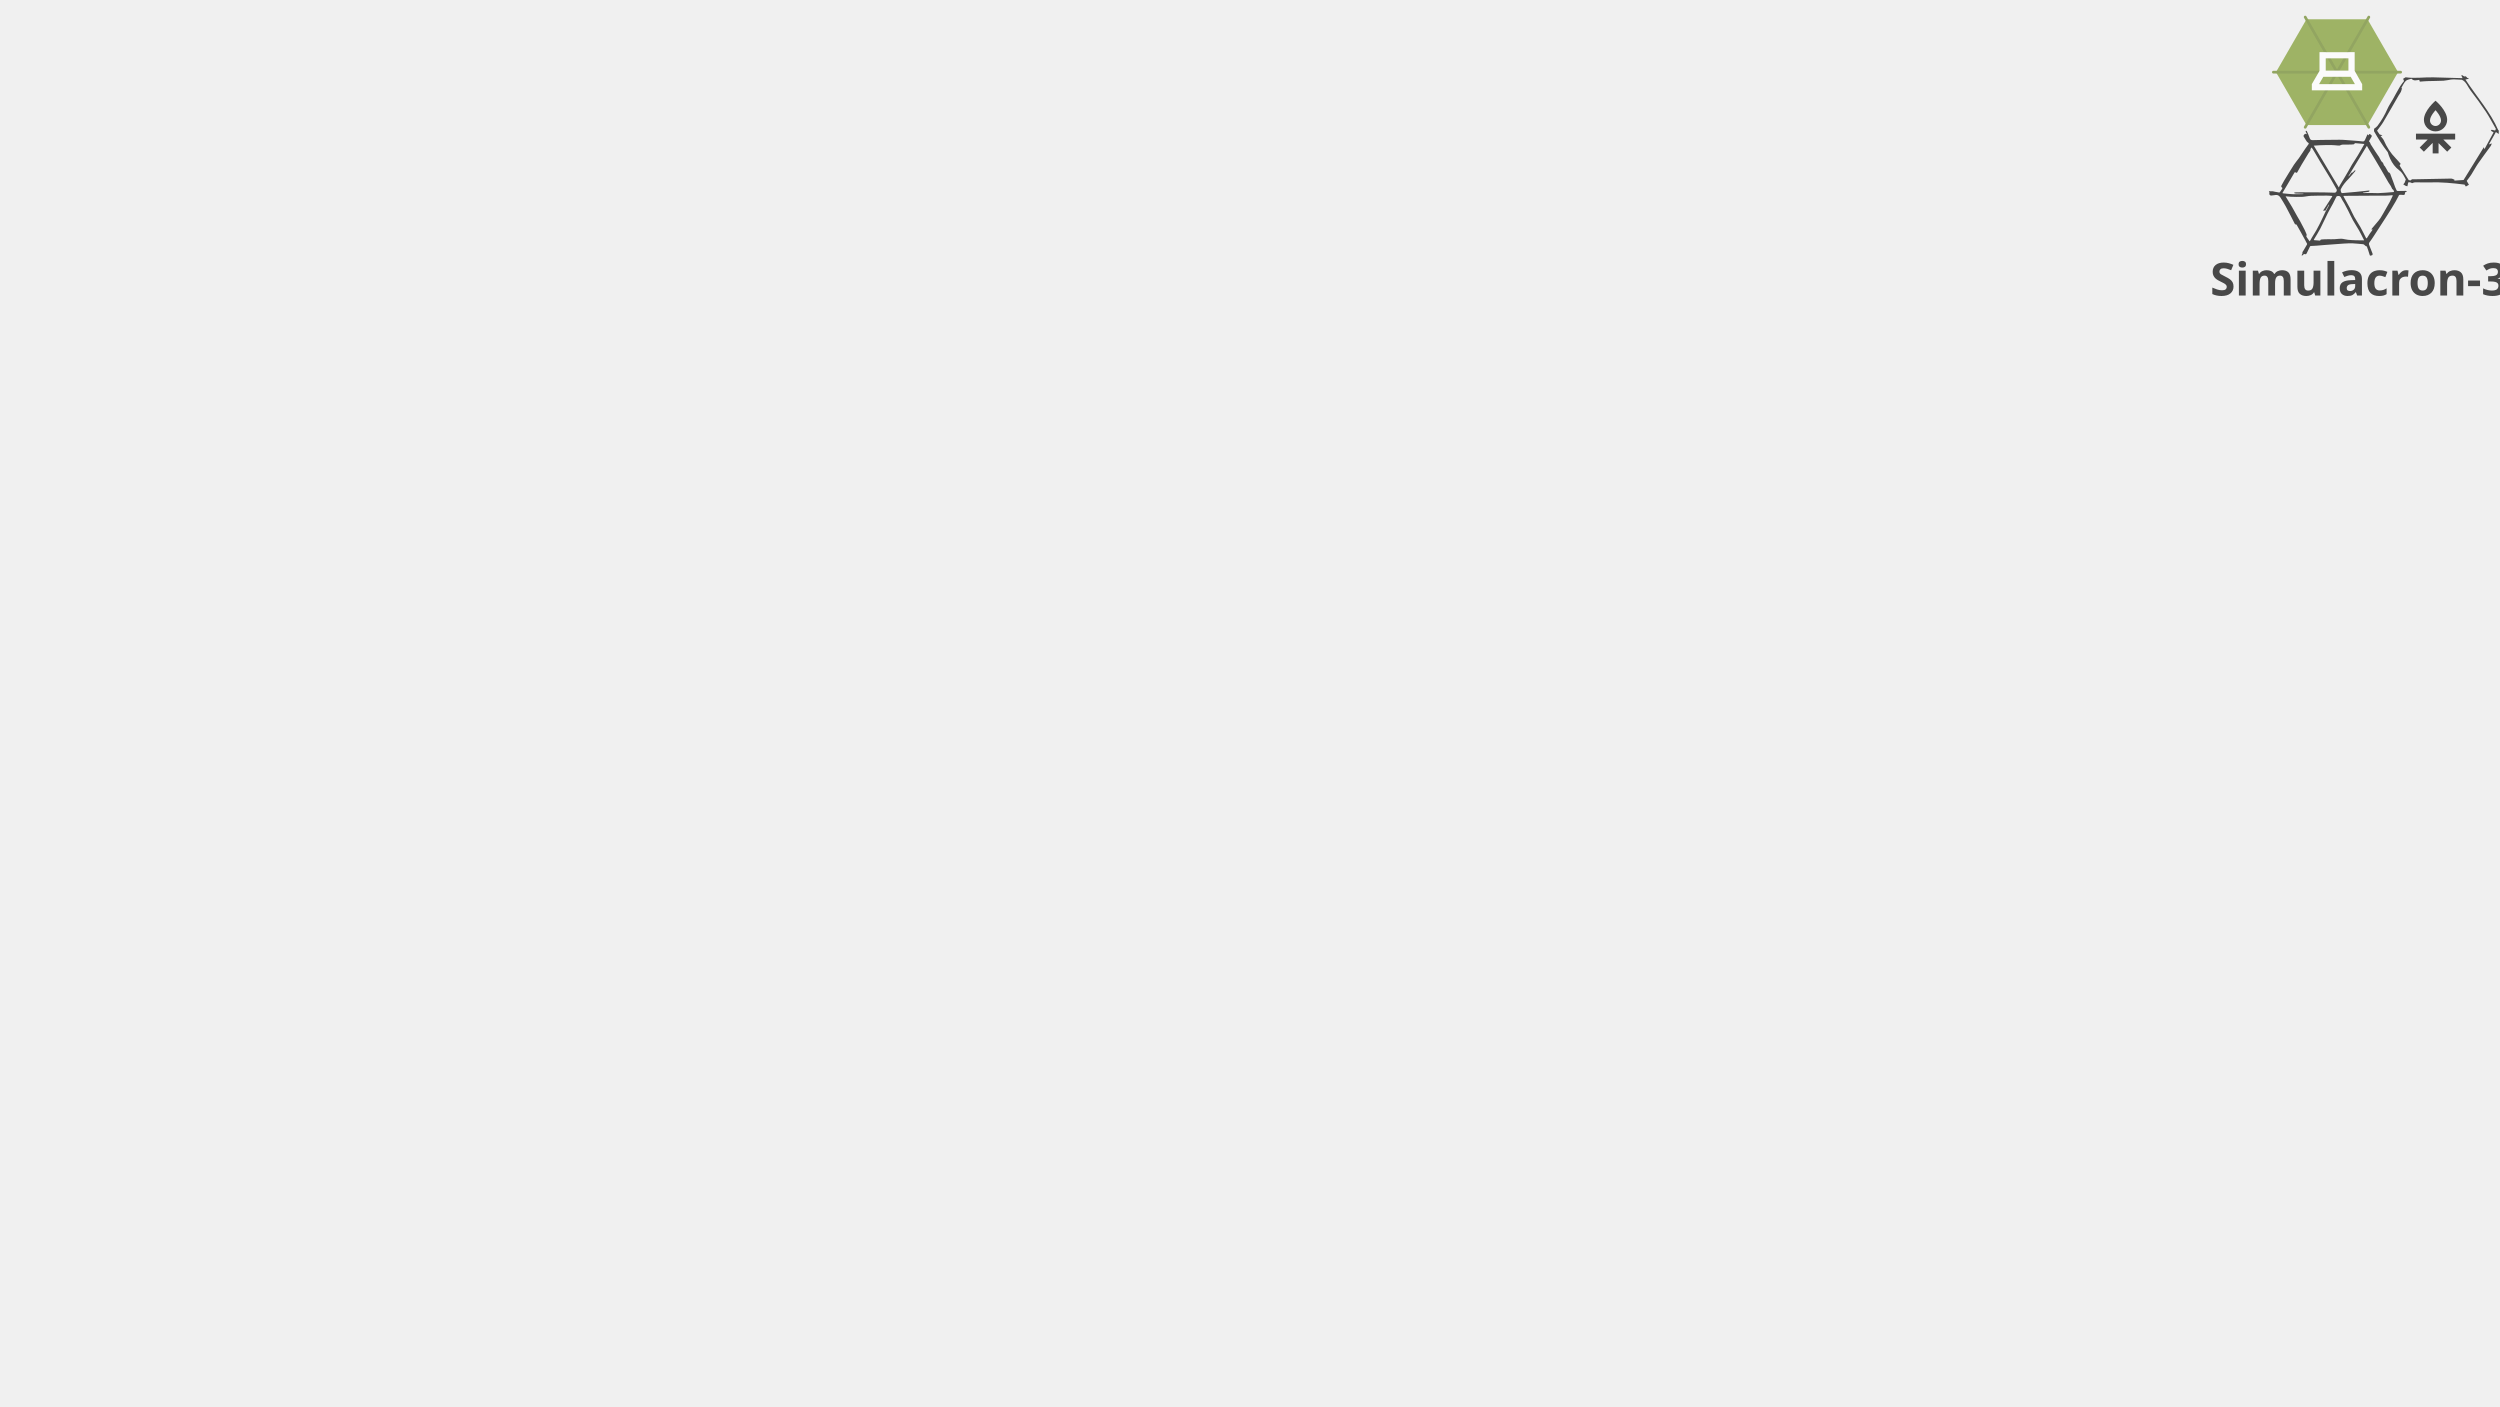
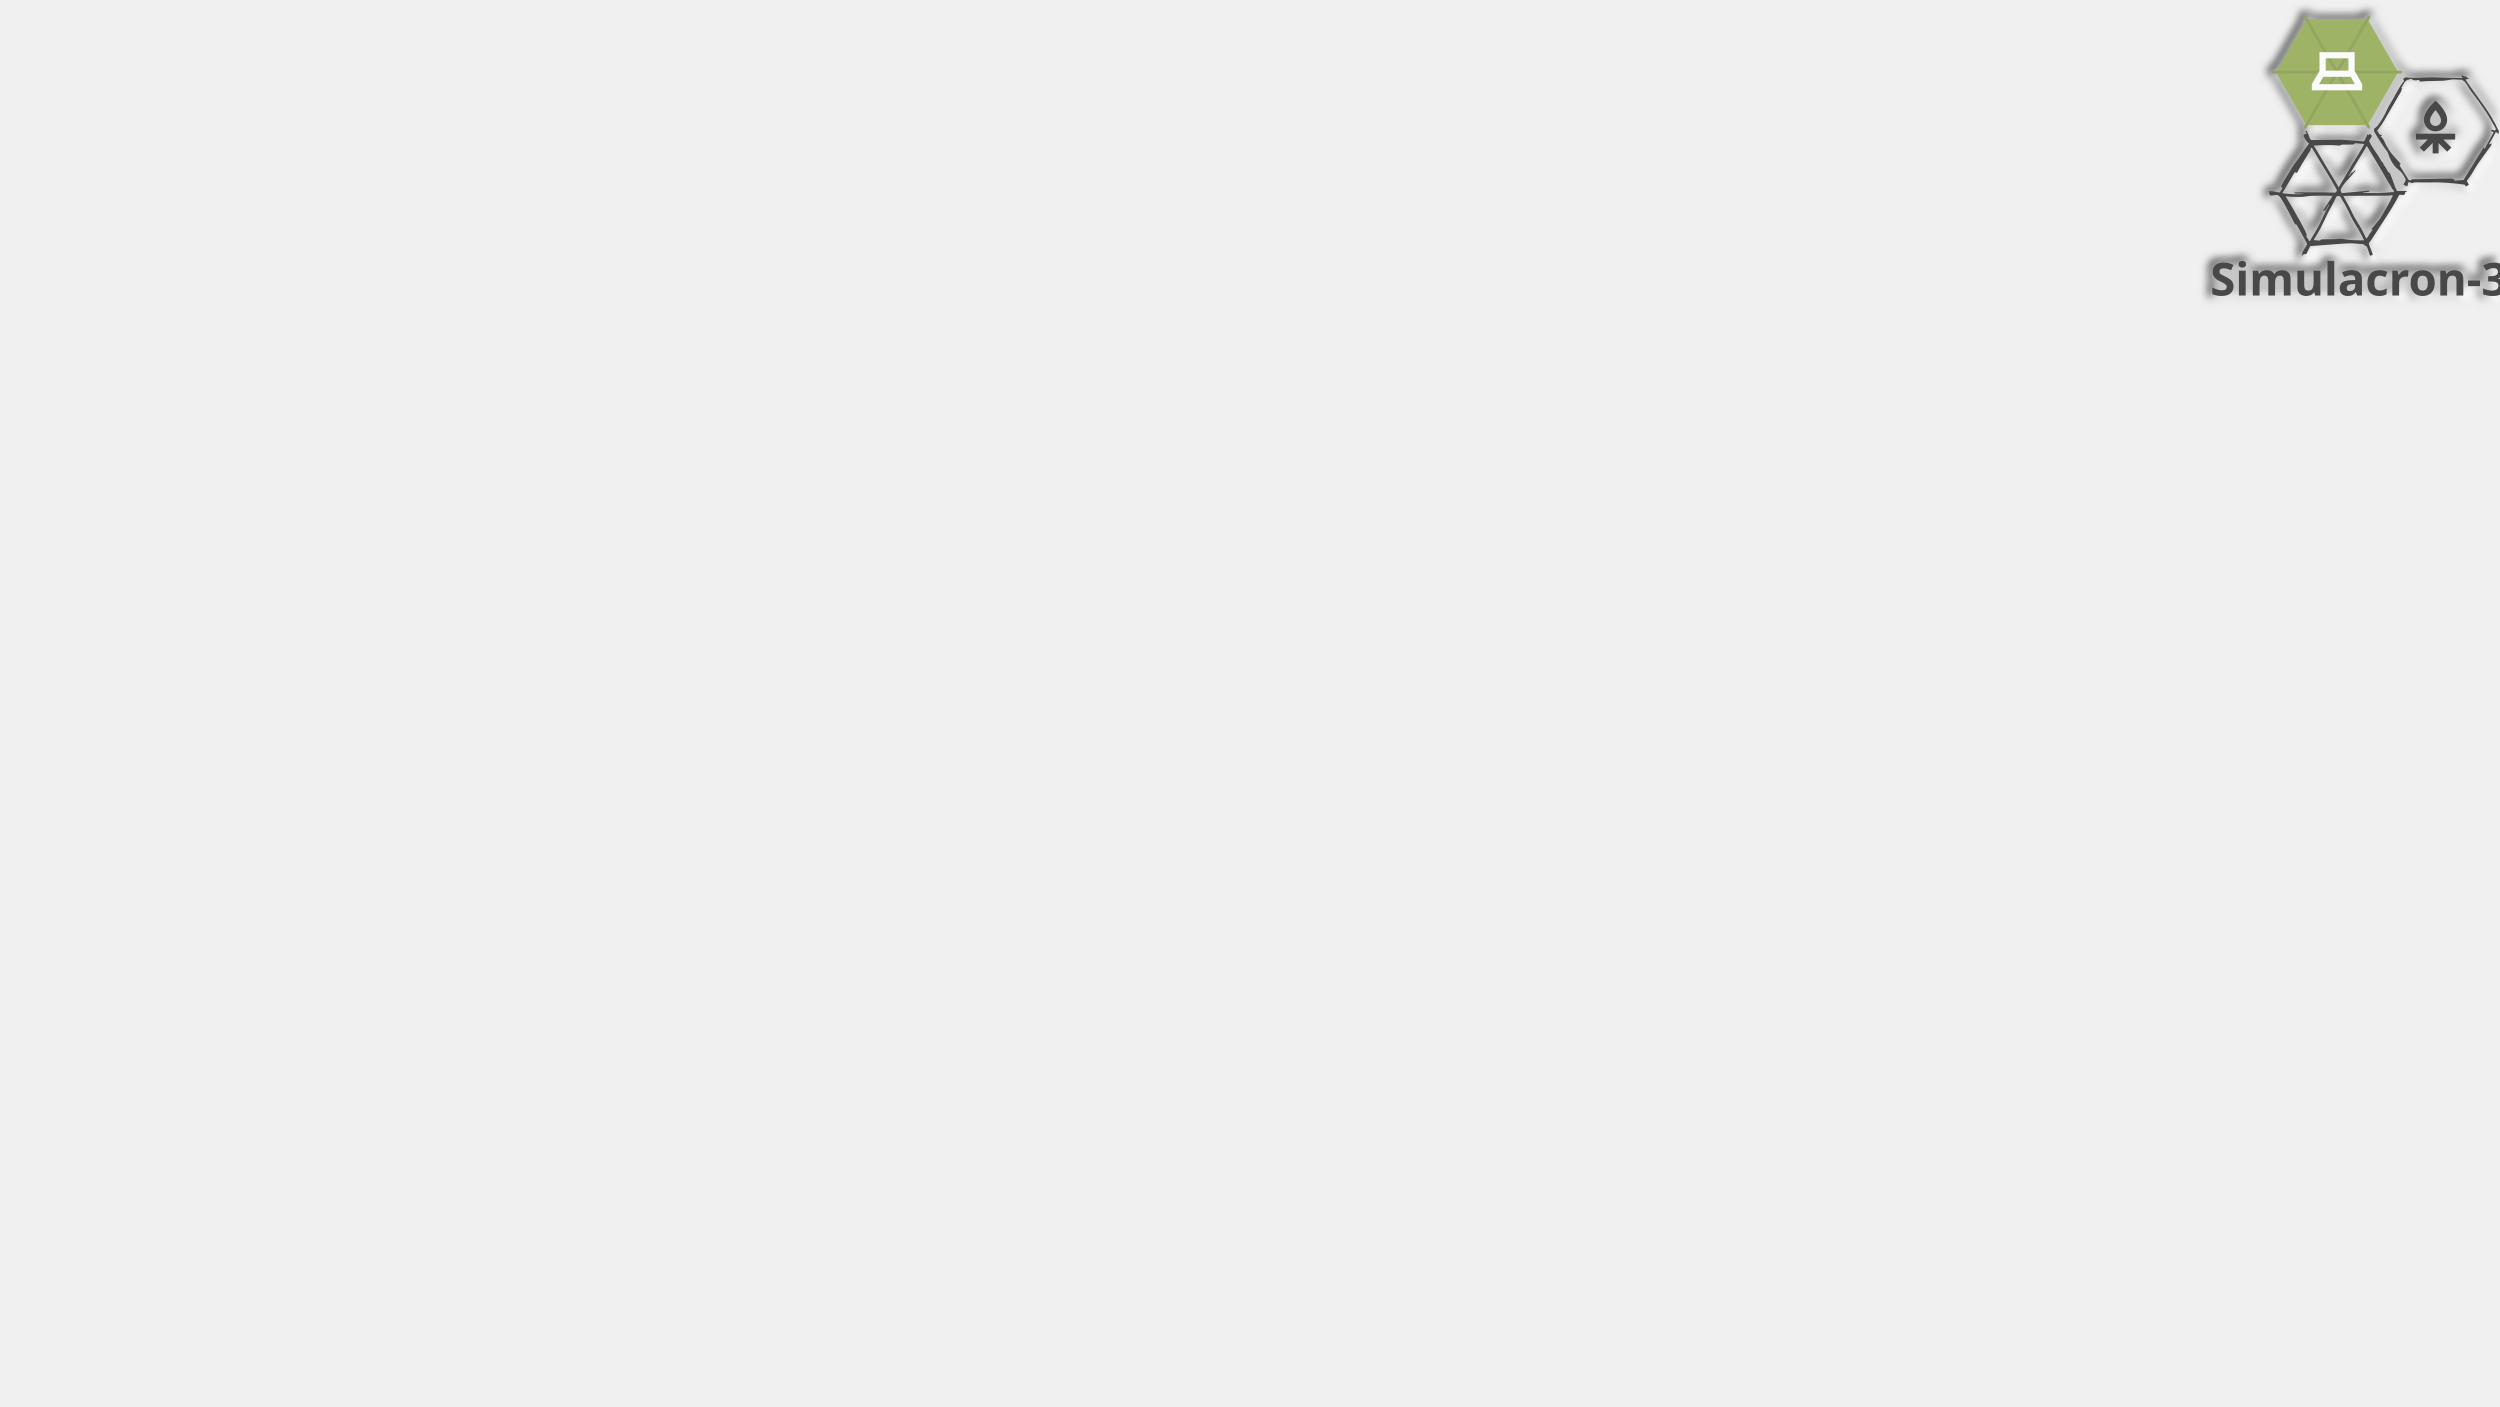
<svg xmlns="http://www.w3.org/2000/svg" width="1920" height="1080" viewBox="0 0 1920 1080" id="svg4632" version="1.1">
-   <defs id="defs4634" />
-   <g id="layer1" transform="translate(0,27.63747)" style="opacity:0.7">
-     <g id="g4150" transform="translate(0,9.999976)">
+   <defs id="defs4634">
+     <filter style="color-interpolation-filters:sRGB;" id="filter4150">
+       <feMorphology result="result1" in="SourceAlpha" operator="dilate" radius="3.6" id="feMorphology4152" />
+       <feGaussianBlur stdDeviation="3.6" in="result1" result="result0" id="feGaussianBlur4154" />
+       <feDiffuseLighting surfaceScale="-5" id="feDiffuseLighting4156">
+         <feDistantLight elevation="45" azimuth="225" id="feDistantLight4158" />
+       </feDiffuseLighting>
+       <feComposite in2="result0" operator="in" result="result91" id="feComposite4160" />
+       <feComposite in="SourceGraphic" in2="result91" id="feComposite4162" />
+     </filter>
+   </defs>
+   <g id="layer1" transform="translate(0,27.63747)" style="opacity:1">
+     <g id="g4150" transform="translate(0,9.999976)" style="opacity:0.7;filter:url(#filter4150)">
      <text id="text4155" y="189.342" x="1697.452" style="font-style:normal;font-variant:normal;font-weight:600;font-stretch:normal;font-size:35px;line-height:125%;font-family:Neris;-inkscape-font-specification:'Neris, Semi-Bold';text-align:start;letter-spacing:0px;word-spacing:0px;writing-mode:lr-tb;text-anchor:start;fill:#000000;fill-opacity:1;stroke:none;stroke-width:1;stroke-linecap:butt;stroke-linejoin:miter;stroke-miterlimit:4;stroke-dasharray:none;stroke-opacity:1" xml:space="preserve">
        <tspan style="font-style:normal;font-variant:normal;font-weight:600;font-stretch:normal;font-size:35px;line-height:125%;font-family:Neris;-inkscape-font-specification:'Neris, Semi-Bold';text-align:start;writing-mode:lr-tb;text-anchor:start;fill:#000000;fill-opacity:1;stroke-width:1;stroke-miterlimit:4;stroke-dasharray:none" y="189.342" x="1697.452" id="tspan4157">Simulacron-3</tspan>
      </text>
-       <g id="g4148" transform="matrix(0.5709157,0,0,0.5709157,1718.964,-55.81226)">
-         <path d="m 92.381,212.492 c -0.5,-1.119 -0.956,-2.262 -1.519,-3.349 -0.324,-0.629 -0.386,-1.182 0.331,-1.37 0.321,-0.086 1.008,0.265 1.147,0.584 1.356,3.122 2.792,6.225 3.874,9.443 0.712,2.121 2.121,2.595 3.981,2.56 3.809,-0.069 7.615,-0.233 11.423,-0.285 8.203,-0.114 16.404,-0.228 24.608,-0.246 3.021,-0.008 6.044,0.191 9.06,0.401 5.735,0.398 11.468,0.864 17.198,1.323 1.535,0.124 3.082,0.229 4.589,0.518 1.785,0.341 2.759,-0.645 3.414,-1.979 1.075,-2.18 1.972,-4.445 2.972,-6.661 0.163,-0.362 0.472,-0.661 0.714,-0.989 0.239,0.359 0.486,0.716 0.718,1.08 0.074,0.112 0.117,0.246 0.197,0.418 0.142,-0.07 0.315,-0.096 0.354,-0.185 0.338,-0.721 0.543,-1.918 1.519,-1.572 1.01,0.357 1.958,1.204 2.618,2.075 0.271,0.362 -0.164,1.413 -0.497,2.031 -0.751,1.396 -1.689,2.69 -2.457,4.077 -0.47,0.854 -1.317,1.663 0.17,2.667 0.77,0.521 0.831,1.997 1.406,2.919 2.083,3.348 4.225,6.659 6.393,9.952 1.602,2.434 3.34,4.782 4.9,7.241 0.993,1.562 1.756,3.269 2.651,4.895 0.249,0.451 0.525,0.955 0.926,1.245 1.673,1.213 2.35,2.962 2.925,4.841 0.177,0.576 1.008,0.919 1.348,1.482 1.39,2.313 2.704,4.668 4.051,7.007 0.19,0.332 0.347,0.874 0.616,0.944 2.658,0.702 2.797,3.296 3.578,5.153 2.035,4.822 3.621,9.833 5.445,14.746 0.582,1.57 1.283,3.104 2.066,4.584 0.208,0.391 0.909,0.736 1.386,0.733 3.601,-0.01 7.199,-0.142 10.804,-0.162 0.521,-0.002 1.051,0.384 1.576,0.591 -0.488,0.389 -0.982,1.11 -1.466,1.104 -1.131,-0.015 -1.153,0.446 -1.114,1.349 0.088,1.989 -0.863,2.674 -2.8,2.395 -1.325,-0.191 -2.688,-0.147 -4.034,-0.165 -1.344,-0.015 -1.506,1.25 -1.974,2.052 -1.269,2.195 -2.328,4.512 -3.587,6.711 -1.961,3.424 -3.977,6.816 -6.043,10.182 -2.293,3.725 -4.648,7.412 -7.021,11.092 -5.234,8.121 -10.472,16.236 -15.749,24.33 -2.078,3.187 -4.155,6.387 -6.441,9.42 -1.166,1.551 -0.883,2.813 -0.24,4.361 1.526,3.666 2.979,7.362 4.345,11.094 0.195,0.531 -0.053,1.67 -0.45,1.891 -0.868,0.479 -1.958,0.587 -2.971,0.748 -0.116,0.018 -0.384,-0.588 -0.494,-0.934 -0.685,-2.127 -1.32,-4.271 -2.017,-6.396 -0.446,-1.359 -0.959,-2.7 -1.458,-4.045 -0.152,-0.403 -0.332,-1.118 -0.541,-1.135 -2.201,-0.164 -2.9,-2.803 -5.17,-2.946 -4.422,-0.278 -8.827,-0.95 -13.251,-1.104 -4.229,-0.145 -8.483,0.035 -12.71,0.305 -8.591,0.552 -17.168,1.242 -25.752,1.904 -3.596,0.276 -7.183,0.657 -10.779,0.926 -2.536,0.187 -5.08,0.236 -7.617,0.41 -0.363,0.025 -0.867,0.334 -1.025,0.65 -1.391,2.799 -2.759,5.605 -4.048,8.449 -0.859,1.895 -1.41,2.367 -3.239,1.753 -0.863,-0.291 -0.984,0.04 -1.419,0.542 -0.553,0.641 -1.323,1.089 -2,1.621 -0.186,-0.252 -0.572,-0.564 -0.519,-0.744 0.163,-0.545 0.499,-1.033 0.764,-1.545 0.132,-0.254 0.425,-0.564 0.362,-0.762 -0.586,-1.83 0.862,-2.902 1.579,-4.207 1.438,-2.609 3.032,-5.133 4.497,-7.729 0.203,-0.36 0.21,-1.062 -0.011,-1.396 -0.841,-1.264 -1.414,-2.654 -2.117,-3.977 -3.676,-6.926 -7.586,-13.729 -11.412,-20.574 -0.376,-0.672 -0.686,-1.324 -1.72,-1.076 -0.303,0.072 -0.92,-0.385 -1.109,-0.748 -1.954,-3.742 -3.894,-7.5 -5.755,-11.291 -4.071,-8.297 -8.554,-16.356 -13.555,-24.131 -1.513,-2.353 -3.534,-3.78 -6.452,-3.467 -2.042,0.223 -4.071,0.646 -6.115,0.764 -0.677,0.037 -1.642,-0.428 -2.022,-0.977 -0.414,-0.596 -0.493,-1.594 -0.352,-2.347 0.104,-0.556 0.459,-0.903 -0.219,-1.327 -0.238,-0.148 -0.263,-0.641 -0.384,-0.977 0.301,-0.062 0.603,-0.187 0.903,-0.186 1.505,0.01 3.017,-0.012 4.516,0.104 0.85,0.066 1.68,0.396 2.527,0.562 1.923,0.383 3.846,0.77 5.782,1.069 0.326,0.05 0.85,-0.229 1.059,-0.521 1.041,-1.442 2.019,-2.937 2.993,-4.427 0.456,-0.7 0.644,-1.269 -0.337,-1.877 -0.919,-0.571 -1.15,-1.549 -0.527,-2.64 1.162,-2.033 2.158,-4.164 3.373,-6.161 4.419,-7.273 8.807,-14.568 13.402,-21.728 2.046,-3.185 4.653,-6.003 6.837,-9.107 2.848,-4.052 5.508,-8.234 8.292,-12.33 1.352,-1.991 2.781,-3.933 4.221,-5.862 0.782,-1.043 0.909,-1.772 -0.456,-2.489 -0.769,-0.401 -1.437,-1.146 -1.935,-1.879 -1.188,-1.751 -2.243,-3.594 -3.362,-5.393 -0.668,-1.073 -1.178,-1.943 -0.027,-3.23 1.311,-1.459 1.958,-1.764 3.859,-0.67 z m 80.656,15.522 c -8.316,13.671 -16.526,27.158 -24.734,40.648 0.146,0.094 0.291,0.19 0.437,0.284 1.078,-1.407 2.144,-2.823 3.243,-4.214 0.257,-0.327 0.697,-0.849 0.929,-0.792 1.188,0.295 1.604,-0.62 2.211,-1.237 0.505,-0.512 0.943,-1.09 1.469,-1.582 0.215,-0.204 0.575,-0.256 0.87,-0.377 0.047,0.357 0.153,0.722 0.116,1.07 -0.021,0.2 -0.269,0.377 -0.424,0.559 -2.952,3.423 -5.738,7.01 -8.897,10.231 -4.077,4.156 -7.771,8.529 -10.322,13.8 -0.549,1.136 0.274,4.478 1.369,5.119 0.179,0.106 0.463,0.069 0.694,0.049 6.025,-0.518 12.051,-0.997 18.069,-1.579 5.838,-0.562 11.664,-1.238 17.501,-1.832 0.417,-0.043 0.862,0.174 1.297,0.271 -0.368,0.449 -0.65,1.076 -1.124,1.298 -0.627,0.299 -1.404,0.29 -2.119,0.396 -1.947,0.289 -3.895,0.565 -5.843,0.849 0.008,0.122 0.019,0.245 0.028,0.366 0.365,0.062 0.73,0.183 1.094,0.181 3.134,-0.021 6.271,-0.11 9.405,-0.088 3.28,0.028 6.56,0.26 9.837,0.21 3.12,-0.047 6.238,-0.312 9.352,-0.531 3.826,-0.27 7.648,-0.572 11.465,-0.925 0.262,-0.024 0.744,-0.735 0.664,-0.894 -0.47,-0.936 -0.887,-2.164 -1.688,-2.582 -0.854,-0.445 -0.961,-1.06 -1.272,-1.701 -0.475,-0.985 -0.881,-2.014 -1.451,-2.94 -1.086,-1.757 -2.354,-3.405 -3.395,-5.188 -3.238,-5.551 -6.385,-11.158 -9.608,-16.717 -2.46,-4.245 -4.962,-8.463 -7.486,-12.669 -3.09,-5.152 -6.229,-10.274 -9.335,-15.417 -0.79,-1.308 -1.53,-2.642 -2.352,-4.066 z M 87.813,292.84 c 0,-0.108 -0.001,-0.215 -0.001,-0.322 -0.396,-0.04 -0.79,-0.107 -1.186,-0.117 -3.17,-0.1 -6.34,-0.175 -9.509,-0.291 -0.515,-0.02 -1.044,-0.148 -1.526,-0.333 -0.171,-0.067 -0.346,-0.485 -0.291,-0.678 0.057,-0.188 0.39,-0.397 0.618,-0.416 1.086,-0.089 2.178,-0.151 3.271,-0.161 2.64,-0.021 5.282,-0.021 7.922,-0.011 9.294,0.032 18.59,0.032 27.883,0.128 4.854,0.048 9.707,0.277 14.563,0.41 2.201,0.061 3.771,-2.619 2.702,-4.605 -0.57,-1.056 -1.19,-2.087 -1.782,-3.132 -1.844,-3.267 -3.607,-6.582 -5.539,-9.792 -4.962,-8.246 -10.029,-16.429 -14.992,-24.673 -3.354,-5.571 -6.597,-11.208 -9.917,-16.796 -0.397,-0.667 -0.978,-1.227 -1.475,-1.837 -0.45,0.672 -0.943,1.317 -1.326,2.022 -0.154,0.282 -0.042,0.701 -0.092,1.049 -0.073,0.483 -0.062,1.042 -0.308,1.428 -0.671,1.051 -1.539,1.983 -2.19,3.047 -3.184,5.208 -6.348,10.426 -9.467,15.671 -1.79,3.008 -3.576,6.03 -5.182,9.139 -1.032,1.996 -1.247,2.168 -3.208,0.98 -0.225,-0.136 -0.886,0.009 -1.014,0.221 -3.286,5.549 -6.517,11.133 -9.785,16.692 -1.949,3.315 -3.944,6.609 -5.917,9.916 -0.233,0.389 -0.443,0.793 -0.663,1.189 0.452,0.139 0.894,0.355 1.354,0.401 4.056,0.385 8.106,0.894 12.171,1.055 4.211,0.17 8.438,0.004 12.657,-0.032 0.742,-0.003 1.485,-0.097 2.229,-0.152 z m 81.561,62.276 c -2.399,-4.691 -4.423,-8.978 -6.744,-13.1 -2.665,-4.732 -5.728,-9.247 -8.361,-13.999 -2.325,-4.192 -4.264,-8.599 -6.432,-12.882 -1.649,-3.26 -3.343,-6.499 -5.106,-9.7 -1.289,-2.341 -2.992,-4.485 -4.018,-6.927 -0.985,-2.352 -2.241,-3.401 -4.813,-2.979 -0.938,0.153 -1.573,0.275 -2.02,1.214 -1.442,3.019 -2.922,6.022 -4.49,8.979 -2.268,4.283 -4.754,8.455 -6.917,12.79 -3.407,6.829 -6.464,13.841 -9.975,20.61 -2.608,5.035 -5.694,9.821 -8.585,14.709 -0.354,0.602 -0.405,1.021 0.412,1.094 2.394,0.211 4.79,0.408 7.188,0.564 0.315,0.016 0.874,-0.188 0.936,-0.396 0.303,-1.025 1.038,-1.121 1.915,-1.147 1.252,-0.03 2.502,-0.149 3.754,-0.218 6.039,-0.314 12.083,0.324 18.144,-0.523 2.718,-0.382 5.622,-0.354 8.495,0.371 3.139,0.791 6.452,0.979 9.706,1.209 3.479,0.245 6.98,0.252 10.472,0.323 2.009,0.043 4.021,0.008 6.439,0.008 z m 11.589,-14.549 c -0.865,0 -1.38,0 -1.895,0 0.251,-0.456 0.436,-0.971 0.766,-1.363 2.149,-2.562 4.36,-5.076 6.493,-7.648 1.741,-2.102 3.602,-4.143 5.059,-6.434 2.381,-3.74 4.483,-7.66 6.692,-11.509 1.925,-3.354 3.911,-6.68 5.732,-10.092 1.377,-2.579 2.475,-5.306 3.822,-7.901 0.601,-1.152 0.18,-1.229 -0.788,-1.158 -2.593,0.201 -5.185,0.508 -7.779,0.547 -5.929,0.09 -11.86,0.02 -17.79,0.05 -12.786,0.067 -25.569,0.157 -38.353,0.241 -1.664,0.013 -1.701,0.093 -0.89,1.558 2.633,4.745 5.342,9.449 7.861,14.252 2.143,4.084 3.892,8.38 6.129,12.402 2.626,4.725 5.735,9.181 8.377,13.896 2.599,4.639 4.866,9.459 7.3,14.188 0.204,0.396 0.572,0.705 0.863,1.054 0.286,-0.312 0.625,-0.589 0.85,-0.94 1.156,-1.795 2.233,-3.644 3.431,-5.41 1.311,-1.938 2.724,-3.8 4.12,-5.733 z m -45.675,-56.572 c 0.481,-1.009 0.841,-1.939 1.344,-2.789 2.138,-3.582 4.331,-7.129 6.478,-10.705 1.609,-2.675 3.208,-5.359 4.76,-8.075 1.712,-2.994 3.276,-6.079 5.068,-9.023 2.619,-4.306 5.42,-8.499 8.073,-12.784 1.596,-2.572 3.067,-5.221 4.577,-7.848 1.33,-2.311 2.635,-4.636 4.125,-7.259 -4.001,-0.353 -7.585,-0.647 -11.163,-0.998 -0.992,-0.096 -1.888,-0.289 -2.381,0.938 -0.117,0.292 -0.703,0.508 -1.099,0.56 -1.194,0.15 -2.398,0.271 -3.6,0.284 -3.475,0.037 -6.952,-0.046 -10.425,0.049 -1.146,0.032 -2.443,0.194 -3.379,0.771 -1.203,0.738 -2.32,0.563 -3.527,0.474 -3.22,-0.24 -6.439,-0.631 -9.66,-0.654 -4.964,-0.039 -9.931,0.142 -14.893,0.302 -2.615,0.088 -5.224,0.331 -7.979,0.512 11.273,18.827 22.437,37.467 33.681,56.245 z M 63.72,295.903 c 0.173,0.348 0.259,0.559 0.378,0.754 2.756,4.518 5.582,8.994 8.255,13.561 2.38,4.062 4.576,8.232 6.888,12.337 1.358,2.409 2.855,4.741 4.17,7.173 2.118,3.915 4.176,7.863 6.181,11.839 0.906,1.795 1.691,3.66 2.384,5.546 0.198,0.537 -0.132,1.262 -0.193,1.898 -0.041,0.439 -0.217,0.998 -0.019,1.3 1.336,2.052 2.756,4.05 4.227,6.183 0.436,-0.582 0.854,-1.043 1.162,-1.57 0.644,-1.109 1.188,-2.278 1.85,-3.379 1.989,-3.301 4.079,-6.543 6.01,-9.877 1.52,-2.629 2.903,-5.344 4.272,-8.057 1.46,-2.889 2.848,-5.814 4.239,-8.736 1.208,-2.539 2.307,-5.137 3.583,-7.64 1.6,-3.14 3.334,-6.211 4.999,-9.315 0.124,-0.231 0.141,-0.521 0.208,-0.785 -0.114,-0.057 -0.229,-0.111 -0.343,-0.168 -1.652,2.875 -3.303,5.75 -4.984,8.674 -0.395,-0.287 -0.659,-1.381 -1.407,-0.305 -0.128,0.183 -0.678,0.069 -1.034,0.097 0.021,-0.341 -0.076,-0.757 0.083,-1.015 0.936,-1.506 1.945,-2.971 2.908,-4.459 2.892,-4.476 5.764,-8.961 8.668,-13.43 0.507,-0.781 0.358,-1.086 -0.553,-1.143 -2.07,-0.127 -4.135,-0.404 -6.202,-0.397 -7.273,0.024 -14.552,-0.008 -21.815,0.291 -3.976,0.166 -7.916,1.235 -11.892,1.394 -5.133,0.209 -10.285,-0.039 -15.426,-0.187 -2.145,-0.067 -4.282,-0.371 -6.597,-0.584 z" id="cccamp_signet" />
-         <path d="m 305.654,138.834 c 1.916,-0.462 3.096,-0.745 4.275,-1.028 -0.043,-0.265 -0.088,-0.526 -0.131,-0.788 -0.68,-0.176 -1.363,-0.353 -2.514,-0.651 0.145,-0.232 0.293,-0.462 0.438,-0.695 -0.904,-0.51 -1.82,-1.002 -2.748,-1.48 -0.168,0.255 -0.334,0.506 -0.486,0.736 -1.283,-0.757 -2.484,-1.469 -3.686,-2.176 -0.207,0.276 -0.414,0.558 -0.619,0.833 0.455,0.961 0.912,1.921 1.613,3.394 -13.353,-0.378 -26.346,-0.793 -39.34,-1.106 -12.44,-0.3 -24.934,1.722 -37.306,-0.07 -1.122,0.638 -2.228,1.299 -3.315,1.986 0.365,0.924 0.729,1.842 1.207,3.059 -1.742,2.326 -3.803,4.616 -5.336,7.217 -3.397,5.744 -6.504,11.658 -9.777,17.476 -2.395,4.256 -5.273,8.291 -7.215,12.74 -3.583,8.202 -8.021,15.857 -13.427,22.937 -1.08,1.416 -2.672,2.448 -4.502,3.804 -0.018,0 -0.036,0 -0.054,0 -0.048,1.107 -0.078,2.218 -0.084,3.337 5.364,9.399 11.382,19.2 18.532,28.25 0.832,3.045 1.932,5.964 3.226,8.793 2.79,6.095 6.757,11.523 12.056,15.438 4.672,3.455 6.641,8.192 8.961,12.458 -0.573,1.572 -1.059,2.898 -1.526,4.186 -0.545,0.68 -1.164,1.492 -1.854,2.436 1.045,0.652 2.104,1.283 3.18,1.894 1.164,0.302 1.898,0.493 2.357,0.618 0.385,-1.887 0.723,-3.537 1.055,-5.152 1.701,-0.628 3.519,-0.115 5.188,0.946 1.784,-0.542 2.87,-1.149 3.959,-1.157 6.473,-0.023 12.953,0.35 19.412,0.107 15.826,-0.576 31.484,1.009 47.256,2.975 0.551,0.831 1.129,1.676 1.678,2.532 0.02,0.03 0.035,0.06 0.055,0.088 1.41,-0.757 2.795,-1.55 4.154,-2.384 -0.998,-1.737 -2,-3.477 -2.996,-5.213 2.117,-2.883 4.357,-5.626 6.254,-8.591 3.17,-4.958 5.883,-10.222 9.223,-15.058 5.49,-7.954 11.348,-15.658 17,-23.504 0.533,-0.743 0.701,-1.754 1.277,-3.261 -1.619,0.575 -2.381,0.848 -3.963,1.409 3.32,-5.856 6.271,-11.068 9.48,-16.728 1.488,1.034 2.645,1.834 3.777,2.62 0.041,-1.086 0.082,-2.172 0.082,-3.268 0,-0.596 -0.031,-1.182 -0.045,-1.773 -0.18,0.029 -0.354,0.062 -0.537,0.091 -10.799,-24.827 -29.232,-45.255 -44.234,-68.277 z m 39.928,68.627 c -1.629,-0.374 -3.18,-0.738 -4.73,-1.098 -0.344,0.447 -0.688,0.89 -1.029,1.336 1.182,0.695 2.361,1.388 3.695,2.172 -4.057,7.475 -8.061,14.855 -12.297,22.666 -0.328,-1.046 -0.523,-1.672 -0.84,-2.669 -9.068,14.677 -17.977,29.088 -27.252,44.101 -4.076,0.271 -8.248,0.553 -12.42,0.832 0.062,-0.41 0.129,-0.818 0.191,-1.233 -1.516,-0.524 -3.038,-1.528 -4.546,-1.508 -15.499,0.205 -30.998,0.578 -46.498,0.897 -1.969,0.037 -3.94,0.004 -6.083,0.004 -0.531,0.438 -1.174,0.967 -1.898,1.563 -1.088,-0.166 -2.172,-0.331 -2.52,-0.385 -4.296,-6.846 -8.27,-13.18 -12.299,-19.606 0.389,-0.659 0.804,-1.361 1.398,-2.366 -2.216,-2.48 -4.33,-5.037 -6.642,-7.399 -6.842,-6.992 -12.035,-15.021 -15.907,-24.001 -0.946,-2.194 -2.934,-3.942 -4.528,-6.007 0.645,-0.132 1.411,-0.289 2.174,-0.45 0.048,-0.193 0.095,-0.383 0.142,-0.577 -1.048,-0.31 -2.096,-0.62 -3.483,-1.028 -1.008,-1.471 -2.177,-3.182 -3.457,-5.051 2.954,-4.084 6.007,-7.708 8.392,-11.725 7.034,-11.847 13.795,-23.858 20.688,-35.789 0.938,-1.628 2.188,-3.1 2.98,-4.789 0.701,-1.495 0.971,-3.193 1.428,-4.798 -0.279,-0.115 -0.562,-0.229 -0.844,-0.341 1.932,-3.219 3.384,-6.911 5.956,-9.489 1.806,-1.81 5.134,-2.094 7.622,-3.003 3.386,3.48 6.893,1.992 10.471,1.521 0.193,0.569 0.396,1.156 0.828,2.418 3.303,-0.239 6.75,-0.603 10.205,-0.712 7.186,-0.231 14.382,-0.184 21.562,-0.54 3.318,-0.166 6.604,-1.036 9.916,-1.524 1.258,-0.186 2.547,-0.311 3.813,-0.272 3.505,0.105 7.007,0.313 11.071,0.506 5.92,2.617 7.814,9.354 11.66,14.385 7.1,9.291 14.062,18.715 20.535,28.448 4.924,7.4 9.002,15.367 13.559,23.256 -0.365,0.818 -0.637,1.42 -1.013,2.255 z m -90.709,12.089 -15.779,0 0,-7.909 23.691,0 0.012,-0.015 0.016,0.015 2.598,0 0.094,0 2.472,0 0.014,-0.015 0.015,0.015 23.813,0 0,7.909 -15.903,0 10.748,10.749 -5.595,5.593 -11.597,-11.592 0,13.85 -7.908,0 0,-14.103 -11.846,11.845 -5.594,-5.593 10.749,-10.749 z m -5.102,-26.594 c 0,-12.495 15.635,-25.644 15.635,-25.644 0,0 15.635,12.974 15.635,25.644 0,8.635 -7,15.634 -15.635,15.634 -8.635,0 -15.635,-6.999 -15.635,-15.634 z m 8.172,0.904 c 0,4.118 3.319,7.458 7.414,7.458 4.098,0 7.416,-3.339 7.416,-7.458 0,-6.045 -7.354,-13.792 -7.354,-13.792 0,0 -7.476,7.831 -7.476,13.792 z" id="campfire" />
+       <g id="g4148" transform="matrix(0.5709157,0,0,0.5709157,1718.964,-55.81226)" style="">
+         <path d="m 92.381,212.492 c -0.5,-1.119 -0.956,-2.262 -1.519,-3.349 -0.324,-0.629 -0.386,-1.182 0.331,-1.37 0.321,-0.086 1.008,0.265 1.147,0.584 1.356,3.122 2.792,6.225 3.874,9.443 0.712,2.121 2.121,2.595 3.981,2.56 3.809,-0.069 7.615,-0.233 11.423,-0.285 8.203,-0.114 16.404,-0.228 24.608,-0.246 3.021,-0.008 6.044,0.191 9.06,0.401 5.735,0.398 11.468,0.864 17.198,1.323 1.535,0.124 3.082,0.229 4.589,0.518 1.785,0.341 2.759,-0.645 3.414,-1.979 1.075,-2.18 1.972,-4.445 2.972,-6.661 0.163,-0.362 0.472,-0.661 0.714,-0.989 0.239,0.359 0.486,0.716 0.718,1.08 0.074,0.112 0.117,0.246 0.197,0.418 0.142,-0.07 0.315,-0.096 0.354,-0.185 0.338,-0.721 0.543,-1.918 1.519,-1.572 1.01,0.357 1.958,1.204 2.618,2.075 0.271,0.362 -0.164,1.413 -0.497,2.031 -0.751,1.396 -1.689,2.69 -2.457,4.077 -0.47,0.854 -1.317,1.663 0.17,2.667 0.77,0.521 0.831,1.997 1.406,2.919 2.083,3.348 4.225,6.659 6.393,9.952 1.602,2.434 3.34,4.782 4.9,7.241 0.993,1.562 1.756,3.269 2.651,4.895 0.249,0.451 0.525,0.955 0.926,1.245 1.673,1.213 2.35,2.962 2.925,4.841 0.177,0.576 1.008,0.919 1.348,1.482 1.39,2.313 2.704,4.668 4.051,7.007 0.19,0.332 0.347,0.874 0.616,0.944 2.658,0.702 2.797,3.296 3.578,5.153 2.035,4.822 3.621,9.833 5.445,14.746 0.582,1.57 1.283,3.104 2.066,4.584 0.208,0.391 0.909,0.736 1.386,0.733 3.601,-0.01 7.199,-0.142 10.804,-0.162 0.521,-0.002 1.051,0.384 1.576,0.591 -0.488,0.389 -0.982,1.11 -1.466,1.104 -1.131,-0.015 -1.153,0.446 -1.114,1.349 0.088,1.989 -0.863,2.674 -2.8,2.395 -1.325,-0.191 -2.688,-0.147 -4.034,-0.165 -1.344,-0.015 -1.506,1.25 -1.974,2.052 -1.269,2.195 -2.328,4.512 -3.587,6.711 -1.961,3.424 -3.977,6.816 -6.043,10.182 -2.293,3.725 -4.648,7.412 -7.021,11.092 -5.234,8.121 -10.472,16.236 -15.749,24.33 -2.078,3.187 -4.155,6.387 -6.441,9.42 -1.166,1.551 -0.883,2.813 -0.24,4.361 1.526,3.666 2.979,7.362 4.345,11.094 0.195,0.531 -0.053,1.67 -0.45,1.891 -0.868,0.479 -1.958,0.587 -2.971,0.748 -0.116,0.018 -0.384,-0.588 -0.494,-0.934 -0.685,-2.127 -1.32,-4.271 -2.017,-6.396 -0.446,-1.359 -0.959,-2.7 -1.458,-4.045 -0.152,-0.403 -0.332,-1.118 -0.541,-1.135 -2.201,-0.164 -2.9,-2.803 -5.17,-2.946 -4.422,-0.278 -8.827,-0.95 -13.251,-1.104 -4.229,-0.145 -8.483,0.035 -12.71,0.305 -8.591,0.552 -17.168,1.242 -25.752,1.904 -3.596,0.276 -7.183,0.657 -10.779,0.926 -2.536,0.187 -5.08,0.236 -7.617,0.41 -0.363,0.025 -0.867,0.334 -1.025,0.65 -1.391,2.799 -2.759,5.605 -4.048,8.449 -0.859,1.895 -1.41,2.367 -3.239,1.753 -0.863,-0.291 -0.984,0.04 -1.419,0.542 -0.553,0.641 -1.323,1.089 -2,1.621 -0.186,-0.252 -0.572,-0.564 -0.519,-0.744 0.163,-0.545 0.499,-1.033 0.764,-1.545 0.132,-0.254 0.425,-0.564 0.362,-0.762 -0.586,-1.83 0.862,-2.902 1.579,-4.207 1.438,-2.609 3.032,-5.133 4.497,-7.729 0.203,-0.36 0.21,-1.062 -0.011,-1.396 -0.841,-1.264 -1.414,-2.654 -2.117,-3.977 -3.676,-6.926 -7.586,-13.729 -11.412,-20.574 -0.376,-0.672 -0.686,-1.324 -1.72,-1.076 -0.303,0.072 -0.92,-0.385 -1.109,-0.748 -1.954,-3.742 -3.894,-7.5 -5.755,-11.291 -4.071,-8.297 -8.554,-16.356 -13.555,-24.131 -1.513,-2.353 -3.534,-3.78 -6.452,-3.467 -2.042,0.223 -4.071,0.646 -6.115,0.764 -0.677,0.037 -1.642,-0.428 -2.022,-0.977 -0.414,-0.596 -0.493,-1.594 -0.352,-2.347 0.104,-0.556 0.459,-0.903 -0.219,-1.327 -0.238,-0.148 -0.263,-0.641 -0.384,-0.977 0.301,-0.062 0.603,-0.187 0.903,-0.186 1.505,0.01 3.017,-0.012 4.516,0.104 0.85,0.066 1.68,0.396 2.527,0.562 1.923,0.383 3.846,0.77 5.782,1.069 0.326,0.05 0.85,-0.229 1.059,-0.521 1.041,-1.442 2.019,-2.937 2.993,-4.427 0.456,-0.7 0.644,-1.269 -0.337,-1.877 -0.919,-0.571 -1.15,-1.549 -0.527,-2.64 1.162,-2.033 2.158,-4.164 3.373,-6.161 4.419,-7.273 8.807,-14.568 13.402,-21.728 2.046,-3.185 4.653,-6.003 6.837,-9.107 2.848,-4.052 5.508,-8.234 8.292,-12.33 1.352,-1.991 2.781,-3.933 4.221,-5.862 0.782,-1.043 0.909,-1.772 -0.456,-2.489 -0.769,-0.401 -1.437,-1.146 -1.935,-1.879 -1.188,-1.751 -2.243,-3.594 -3.362,-5.393 -0.668,-1.073 -1.178,-1.943 -0.027,-3.23 1.311,-1.459 1.958,-1.764 3.859,-0.67 z m 80.656,15.522 c -8.316,13.671 -16.526,27.158 -24.734,40.648 0.146,0.094 0.291,0.19 0.437,0.284 1.078,-1.407 2.144,-2.823 3.243,-4.214 0.257,-0.327 0.697,-0.849 0.929,-0.792 1.188,0.295 1.604,-0.62 2.211,-1.237 0.505,-0.512 0.943,-1.09 1.469,-1.582 0.215,-0.204 0.575,-0.256 0.87,-0.377 0.047,0.357 0.153,0.722 0.116,1.07 -0.021,0.2 -0.269,0.377 -0.424,0.559 -2.952,3.423 -5.738,7.01 -8.897,10.231 -4.077,4.156 -7.771,8.529 -10.322,13.8 -0.549,1.136 0.274,4.478 1.369,5.119 0.179,0.106 0.463,0.069 0.694,0.049 6.025,-0.518 12.051,-0.997 18.069,-1.579 5.838,-0.562 11.664,-1.238 17.501,-1.832 0.417,-0.043 0.862,0.174 1.297,0.271 -0.368,0.449 -0.65,1.076 -1.124,1.298 -0.627,0.299 -1.404,0.29 -2.119,0.396 -1.947,0.289 -3.895,0.565 -5.843,0.849 0.008,0.122 0.019,0.245 0.028,0.366 0.365,0.062 0.73,0.183 1.094,0.181 3.134,-0.021 6.271,-0.11 9.405,-0.088 3.28,0.028 6.56,0.26 9.837,0.21 3.12,-0.047 6.238,-0.312 9.352,-0.531 3.826,-0.27 7.648,-0.572 11.465,-0.925 0.262,-0.024 0.744,-0.735 0.664,-0.894 -0.47,-0.936 -0.887,-2.164 -1.688,-2.582 -0.854,-0.445 -0.961,-1.06 -1.272,-1.701 -0.475,-0.985 -0.881,-2.014 -1.451,-2.94 -1.086,-1.757 -2.354,-3.405 -3.395,-5.188 -3.238,-5.551 -6.385,-11.158 -9.608,-16.717 -2.46,-4.245 -4.962,-8.463 -7.486,-12.669 -3.09,-5.152 -6.229,-10.274 -9.335,-15.417 -0.79,-1.308 -1.53,-2.642 -2.352,-4.066 z M 87.813,292.84 c 0,-0.108 -0.001,-0.215 -0.001,-0.322 -0.396,-0.04 -0.79,-0.107 -1.186,-0.117 -3.17,-0.1 -6.34,-0.175 -9.509,-0.291 -0.515,-0.02 -1.044,-0.148 -1.526,-0.333 -0.171,-0.067 -0.346,-0.485 -0.291,-0.678 0.057,-0.188 0.39,-0.397 0.618,-0.416 1.086,-0.089 2.178,-0.151 3.271,-0.161 2.64,-0.021 5.282,-0.021 7.922,-0.011 9.294,0.032 18.59,0.032 27.883,0.128 4.854,0.048 9.707,0.277 14.563,0.41 2.201,0.061 3.771,-2.619 2.702,-4.605 -0.57,-1.056 -1.19,-2.087 -1.782,-3.132 -1.844,-3.267 -3.607,-6.582 -5.539,-9.792 -4.962,-8.246 -10.029,-16.429 -14.992,-24.673 -3.354,-5.571 -6.597,-11.208 -9.917,-16.796 -0.397,-0.667 -0.978,-1.227 -1.475,-1.837 -0.45,0.672 -0.943,1.317 -1.326,2.022 -0.154,0.282 -0.042,0.701 -0.092,1.049 -0.073,0.483 -0.062,1.042 -0.308,1.428 -0.671,1.051 -1.539,1.983 -2.19,3.047 -3.184,5.208 -6.348,10.426 -9.467,15.671 -1.79,3.008 -3.576,6.03 -5.182,9.139 -1.032,1.996 -1.247,2.168 -3.208,0.98 -0.225,-0.136 -0.886,0.009 -1.014,0.221 -3.286,5.549 -6.517,11.133 -9.785,16.692 -1.949,3.315 -3.944,6.609 -5.917,9.916 -0.233,0.389 -0.443,0.793 -0.663,1.189 0.452,0.139 0.894,0.355 1.354,0.401 4.056,0.385 8.106,0.894 12.171,1.055 4.211,0.17 8.438,0.004 12.657,-0.032 0.742,-0.003 1.485,-0.097 2.229,-0.152 z m 81.561,62.276 c -2.399,-4.691 -4.423,-8.978 -6.744,-13.1 -2.665,-4.732 -5.728,-9.247 -8.361,-13.999 -2.325,-4.192 -4.264,-8.599 -6.432,-12.882 -1.649,-3.26 -3.343,-6.499 -5.106,-9.7 -1.289,-2.341 -2.992,-4.485 -4.018,-6.927 -0.985,-2.352 -2.241,-3.401 -4.813,-2.979 -0.938,0.153 -1.573,0.275 -2.02,1.214 -1.442,3.019 -2.922,6.022 -4.49,8.979 -2.268,4.283 -4.754,8.455 -6.917,12.79 -3.407,6.829 -6.464,13.841 -9.975,20.61 -2.608,5.035 -5.694,9.821 -8.585,14.709 -0.354,0.602 -0.405,1.021 0.412,1.094 2.394,0.211 4.79,0.408 7.188,0.564 0.315,0.016 0.874,-0.188 0.936,-0.396 0.303,-1.025 1.038,-1.121 1.915,-1.147 1.252,-0.03 2.502,-0.149 3.754,-0.218 6.039,-0.314 12.083,0.324 18.144,-0.523 2.718,-0.382 5.622,-0.354 8.495,0.371 3.139,0.791 6.452,0.979 9.706,1.209 3.479,0.245 6.98,0.252 10.472,0.323 2.009,0.043 4.021,0.008 6.439,0.008 z m 11.589,-14.549 c -0.865,0 -1.38,0 -1.895,0 0.251,-0.456 0.436,-0.971 0.766,-1.363 2.149,-2.562 4.36,-5.076 6.493,-7.648 1.741,-2.102 3.602,-4.143 5.059,-6.434 2.381,-3.74 4.483,-7.66 6.692,-11.509 1.925,-3.354 3.911,-6.68 5.732,-10.092 1.377,-2.579 2.475,-5.306 3.822,-7.901 0.601,-1.152 0.18,-1.229 -0.788,-1.158 -2.593,0.201 -5.185,0.508 -7.779,0.547 -5.929,0.09 -11.86,0.02 -17.79,0.05 -12.786,0.067 -25.569,0.157 -38.353,0.241 -1.664,0.013 -1.701,0.093 -0.89,1.558 2.633,4.745 5.342,9.449 7.861,14.252 2.143,4.084 3.892,8.38 6.129,12.402 2.626,4.725 5.735,9.181 8.377,13.896 2.599,4.639 4.866,9.459 7.3,14.188 0.204,0.396 0.572,0.705 0.863,1.054 0.286,-0.312 0.625,-0.589 0.85,-0.94 1.156,-1.795 2.233,-3.644 3.431,-5.41 1.311,-1.938 2.724,-3.8 4.12,-5.733 z m -45.675,-56.572 c 0.481,-1.009 0.841,-1.939 1.344,-2.789 2.138,-3.582 4.331,-7.129 6.478,-10.705 1.609,-2.675 3.208,-5.359 4.76,-8.075 1.712,-2.994 3.276,-6.079 5.068,-9.023 2.619,-4.306 5.42,-8.499 8.073,-12.784 1.596,-2.572 3.067,-5.221 4.577,-7.848 1.33,-2.311 2.635,-4.636 4.125,-7.259 -4.001,-0.353 -7.585,-0.647 -11.163,-0.998 -0.992,-0.096 -1.888,-0.289 -2.381,0.938 -0.117,0.292 -0.703,0.508 -1.099,0.56 -1.194,0.15 -2.398,0.271 -3.6,0.284 -3.475,0.037 -6.952,-0.046 -10.425,0.049 -1.146,0.032 -2.443,0.194 -3.379,0.771 -1.203,0.738 -2.32,0.563 -3.527,0.474 -3.22,-0.24 -6.439,-0.631 -9.66,-0.654 -4.964,-0.039 -9.931,0.142 -14.893,0.302 -2.615,0.088 -5.224,0.331 -7.979,0.512 11.273,18.827 22.437,37.467 33.681,56.245 z M 63.72,295.903 c 0.173,0.348 0.259,0.559 0.378,0.754 2.756,4.518 5.582,8.994 8.255,13.561 2.38,4.062 4.576,8.232 6.888,12.337 1.358,2.409 2.855,4.741 4.17,7.173 2.118,3.915 4.176,7.863 6.181,11.839 0.906,1.795 1.691,3.66 2.384,5.546 0.198,0.537 -0.132,1.262 -0.193,1.898 -0.041,0.439 -0.217,0.998 -0.019,1.3 1.336,2.052 2.756,4.05 4.227,6.183 0.436,-0.582 0.854,-1.043 1.162,-1.57 0.644,-1.109 1.188,-2.278 1.85,-3.379 1.989,-3.301 4.079,-6.543 6.01,-9.877 1.52,-2.629 2.903,-5.344 4.272,-8.057 1.46,-2.889 2.848,-5.814 4.239,-8.736 1.208,-2.539 2.307,-5.137 3.583,-7.64 1.6,-3.14 3.334,-6.211 4.999,-9.315 0.124,-0.231 0.141,-0.521 0.208,-0.785 -0.114,-0.057 -0.229,-0.111 -0.343,-0.168 -1.652,2.875 -3.303,5.75 -4.984,8.674 -0.395,-0.287 -0.659,-1.381 -1.407,-0.305 -0.128,0.183 -0.678,0.069 -1.034,0.097 0.021,-0.341 -0.076,-0.757 0.083,-1.015 0.936,-1.506 1.945,-2.971 2.908,-4.459 2.892,-4.476 5.764,-8.961 8.668,-13.43 0.507,-0.781 0.358,-1.086 -0.553,-1.143 -2.07,-0.127 -4.135,-0.404 -6.202,-0.397 -7.273,0.024 -14.552,-0.008 -21.815,0.291 -3.976,0.166 -7.916,1.235 -11.892,1.394 -5.133,0.209 -10.285,-0.039 -15.426,-0.187 -2.145,-0.067 -4.282,-0.371 -6.597,-0.584 z" id="cccamp_signet" style="" />
+         <path d="m 305.654,138.834 c 1.916,-0.462 3.096,-0.745 4.275,-1.028 -0.043,-0.265 -0.088,-0.526 -0.131,-0.788 -0.68,-0.176 -1.363,-0.353 -2.514,-0.651 0.145,-0.232 0.293,-0.462 0.438,-0.695 -0.904,-0.51 -1.82,-1.002 -2.748,-1.48 -0.168,0.255 -0.334,0.506 -0.486,0.736 -1.283,-0.757 -2.484,-1.469 -3.686,-2.176 -0.207,0.276 -0.414,0.558 -0.619,0.833 0.455,0.961 0.912,1.921 1.613,3.394 -13.353,-0.378 -26.346,-0.793 -39.34,-1.106 -12.44,-0.3 -24.934,1.722 -37.306,-0.07 -1.122,0.638 -2.228,1.299 -3.315,1.986 0.365,0.924 0.729,1.842 1.207,3.059 -1.742,2.326 -3.803,4.616 -5.336,7.217 -3.397,5.744 -6.504,11.658 -9.777,17.476 -2.395,4.256 -5.273,8.291 -7.215,12.74 -3.583,8.202 -8.021,15.857 -13.427,22.937 -1.08,1.416 -2.672,2.448 -4.502,3.804 -0.018,0 -0.036,0 -0.054,0 -0.048,1.107 -0.078,2.218 -0.084,3.337 5.364,9.399 11.382,19.2 18.532,28.25 0.832,3.045 1.932,5.964 3.226,8.793 2.79,6.095 6.757,11.523 12.056,15.438 4.672,3.455 6.641,8.192 8.961,12.458 -0.573,1.572 -1.059,2.898 -1.526,4.186 -0.545,0.68 -1.164,1.492 -1.854,2.436 1.045,0.652 2.104,1.283 3.18,1.894 1.164,0.302 1.898,0.493 2.357,0.618 0.385,-1.887 0.723,-3.537 1.055,-5.152 1.701,-0.628 3.519,-0.115 5.188,0.946 1.784,-0.542 2.87,-1.149 3.959,-1.157 6.473,-0.023 12.953,0.35 19.412,0.107 15.826,-0.576 31.484,1.009 47.256,2.975 0.551,0.831 1.129,1.676 1.678,2.532 0.02,0.03 0.035,0.06 0.055,0.088 1.41,-0.757 2.795,-1.55 4.154,-2.384 -0.998,-1.737 -2,-3.477 -2.996,-5.213 2.117,-2.883 4.357,-5.626 6.254,-8.591 3.17,-4.958 5.883,-10.222 9.223,-15.058 5.49,-7.954 11.348,-15.658 17,-23.504 0.533,-0.743 0.701,-1.754 1.277,-3.261 -1.619,0.575 -2.381,0.848 -3.963,1.409 3.32,-5.856 6.271,-11.068 9.48,-16.728 1.488,1.034 2.645,1.834 3.777,2.62 0.041,-1.086 0.082,-2.172 0.082,-3.268 0,-0.596 -0.031,-1.182 -0.045,-1.773 -0.18,0.029 -0.354,0.062 -0.537,0.091 -10.799,-24.827 -29.232,-45.255 -44.234,-68.277 z m 39.928,68.627 c -1.629,-0.374 -3.18,-0.738 -4.73,-1.098 -0.344,0.447 -0.688,0.89 -1.029,1.336 1.182,0.695 2.361,1.388 3.695,2.172 -4.057,7.475 -8.061,14.855 -12.297,22.666 -0.328,-1.046 -0.523,-1.672 -0.84,-2.669 -9.068,14.677 -17.977,29.088 -27.252,44.101 -4.076,0.271 -8.248,0.553 -12.42,0.832 0.062,-0.41 0.129,-0.818 0.191,-1.233 -1.516,-0.524 -3.038,-1.528 -4.546,-1.508 -15.499,0.205 -30.998,0.578 -46.498,0.897 -1.969,0.037 -3.94,0.004 -6.083,0.004 -0.531,0.438 -1.174,0.967 -1.898,1.563 -1.088,-0.166 -2.172,-0.331 -2.52,-0.385 -4.296,-6.846 -8.27,-13.18 -12.299,-19.606 0.389,-0.659 0.804,-1.361 1.398,-2.366 -2.216,-2.48 -4.33,-5.037 -6.642,-7.399 -6.842,-6.992 -12.035,-15.021 -15.907,-24.001 -0.946,-2.194 -2.934,-3.942 -4.528,-6.007 0.645,-0.132 1.411,-0.289 2.174,-0.45 0.048,-0.193 0.095,-0.383 0.142,-0.577 -1.048,-0.31 -2.096,-0.62 -3.483,-1.028 -1.008,-1.471 -2.177,-3.182 -3.457,-5.051 2.954,-4.084 6.007,-7.708 8.392,-11.725 7.034,-11.847 13.795,-23.858 20.688,-35.789 0.938,-1.628 2.188,-3.1 2.98,-4.789 0.701,-1.495 0.971,-3.193 1.428,-4.798 -0.279,-0.115 -0.562,-0.229 -0.844,-0.341 1.932,-3.219 3.384,-6.911 5.956,-9.489 1.806,-1.81 5.134,-2.094 7.622,-3.003 3.386,3.48 6.893,1.992 10.471,1.521 0.193,0.569 0.396,1.156 0.828,2.418 3.303,-0.239 6.75,-0.603 10.205,-0.712 7.186,-0.231 14.382,-0.184 21.562,-0.54 3.318,-0.166 6.604,-1.036 9.916,-1.524 1.258,-0.186 2.547,-0.311 3.813,-0.272 3.505,0.105 7.007,0.313 11.071,0.506 5.92,2.617 7.814,9.354 11.66,14.385 7.1,9.291 14.062,18.715 20.535,28.448 4.924,7.4 9.002,15.367 13.559,23.256 -0.365,0.818 -0.637,1.42 -1.013,2.255 z m -90.709,12.089 -15.779,0 0,-7.909 23.691,0 0.012,-0.015 0.016,0.015 2.598,0 0.094,0 2.472,0 0.014,-0.015 0.015,0.015 23.813,0 0,7.909 -15.903,0 10.748,10.749 -5.595,5.593 -11.597,-11.592 0,13.85 -7.908,0 0,-14.103 -11.846,11.845 -5.594,-5.593 10.749,-10.749 z m -5.102,-26.594 c 0,-12.495 15.635,-25.644 15.635,-25.644 0,0 15.635,12.974 15.635,25.644 0,8.635 -7,15.634 -15.635,15.634 -8.635,0 -15.635,-6.999 -15.635,-15.634 z m 8.172,0.904 c 0,4.118 3.319,7.458 7.414,7.458 4.098,0 7.416,-3.339 7.416,-7.458 0,-6.045 -7.354,-13.792 -7.354,-13.792 0,0 -7.476,7.831 -7.476,13.792 z" id="campfire" style="" />
        <polygon style="fill:#7b992a" points="173.939,200.05 91.807,200.049 50.74,128.921 91.806,57.792 173.939,57.792 215.005,128.921 " id="tent_1" />
        <path style="fill:none;stroke:#698423;stroke-width:3.694;stroke-linecap:round;stroke-miterlimit:10" d="M 175.666,54.801 90.08,203.04 m 85.586,0 L 90.079,54.801 m -42.793,74.12 171.174,0" stroke-miterlimit="10" id="tent_2" />
        <path style="fill:#ffffff" d="m 166.661,144.982 -10.029,-17.871 0,-25.105 -8.4,0 0,0.013 -30.519,0 0,-0.013 -8.398,0 0,25.105 0.025,0 0,0.075 -10.311,17.756 0.001,0.041 -0.012,0 0,8.324 67.709,0 0,-8.324 -0.066,-0.001 0,0 z m -18.429,-34.639 0,16.505 -30.519,0 0,-16.505 30.519,0 z m -33.803,24.829 36.851,0 5.683,9.81 -48.231,0 5.697,-9.81 z" id="icon_laptop" />
      </g>
    </g>
  </g>
</svg>
